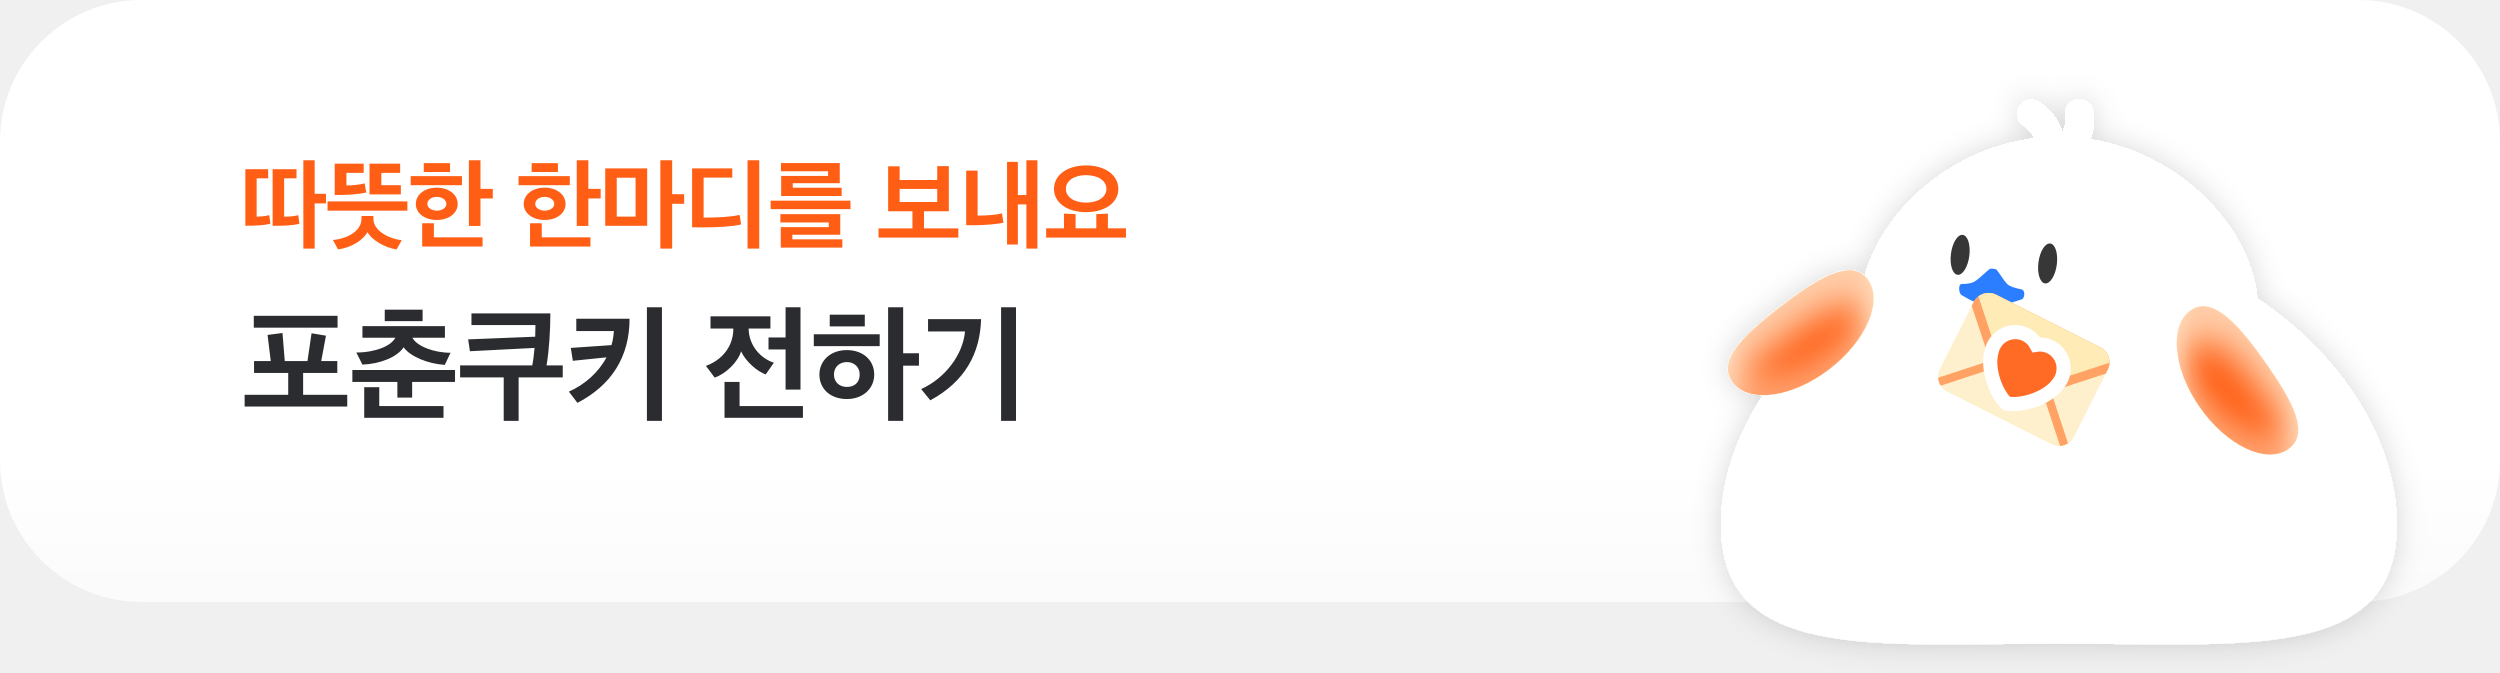
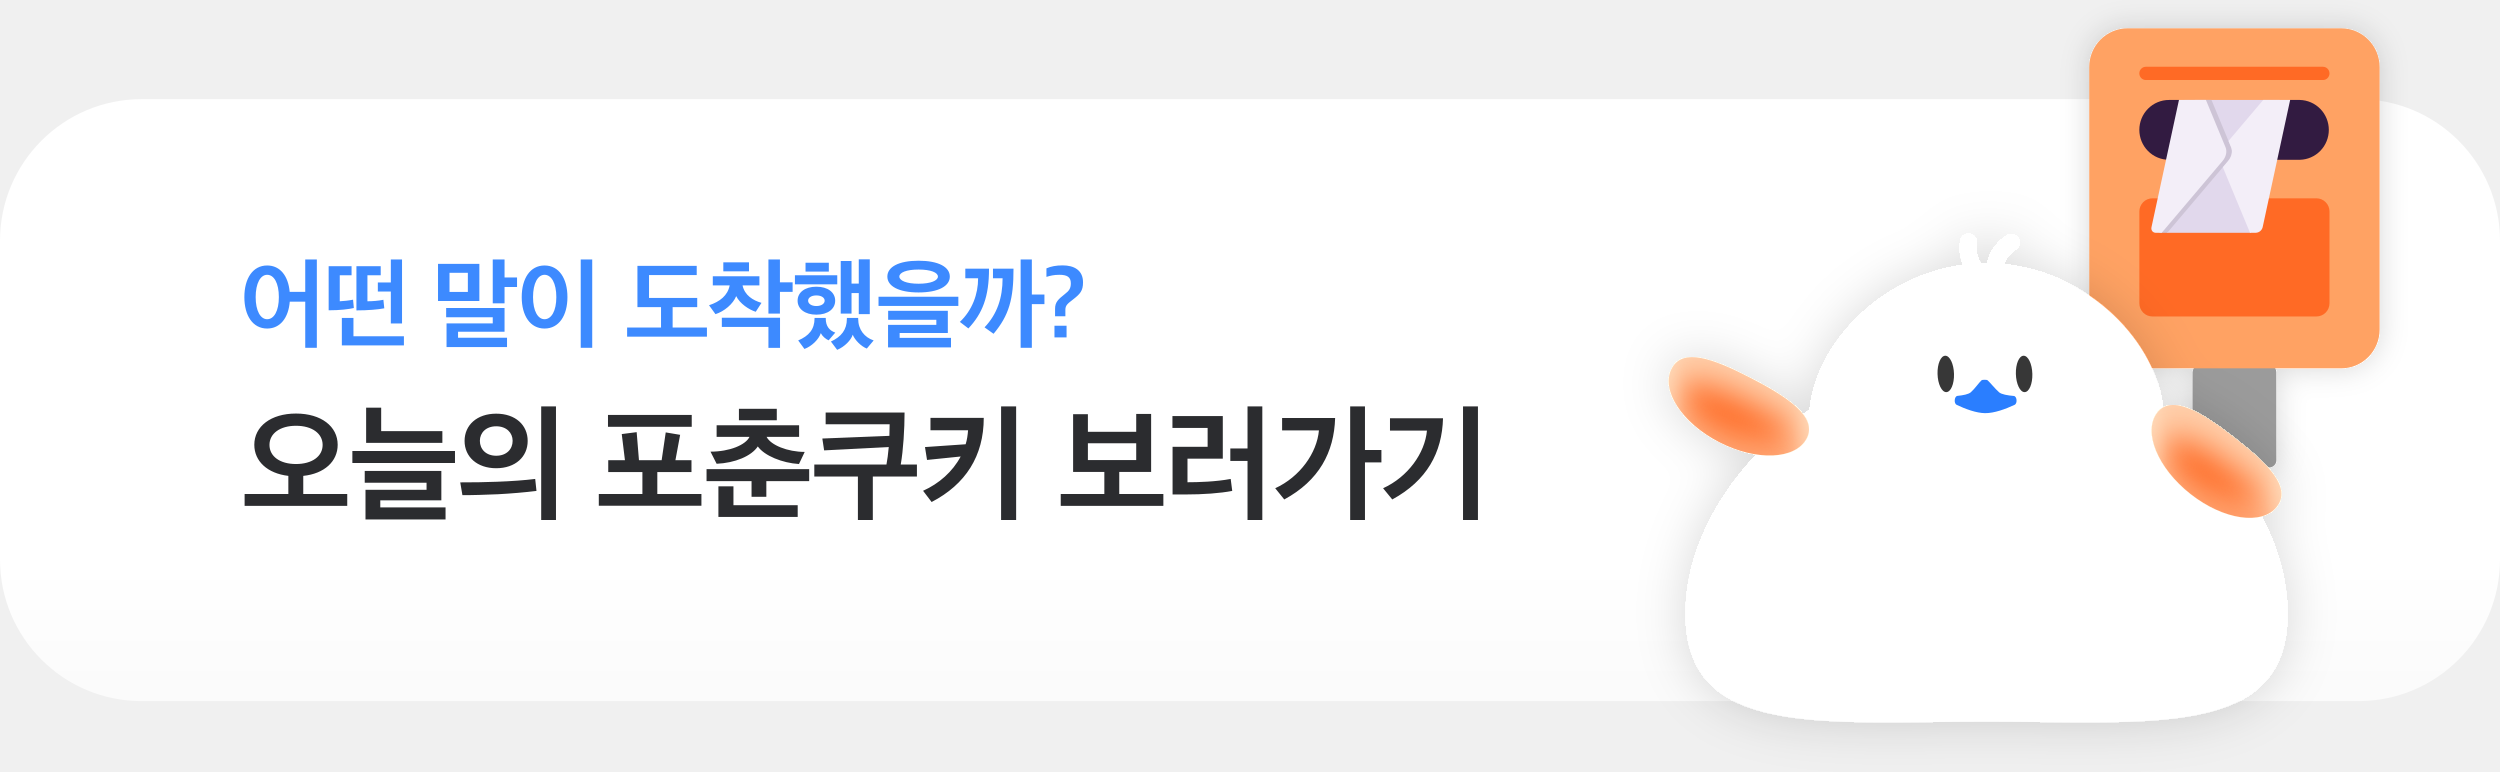
- <svg xmlns="http://www.w3.org/2000/svg" width="353" height="95" viewBox="0 0 353 95" fill="none">
-   <rect width="353" height="85" rx="20" fill="url(#paint0_linear_631_3401)" />
-   <path d="M44.43 22.632V27.364H46.026V28.722H44.43V35.106H42.834V22.632H44.43ZM36.24 30.584C36.744 30.584 37.43 30.542 38.018 30.374L38.186 31.592C37.234 31.816 36.296 31.872 34.644 31.872V23.892H37.864V25.18H36.24V30.584ZM40.118 30.584C40.818 30.598 41.294 30.57 42.12 30.388L42.274 31.606C41.21 31.844 40.23 31.886 38.494 31.886V23.892H41.868V25.18H40.118V30.584ZM57.523 29.744H46.253V28.442H57.523V29.744ZM56.599 27.448H52.175V23.108H56.501V24.41H53.841V26.146H56.599V27.448ZM48.913 26.188C49.529 26.188 50.705 26.104 51.489 25.894L51.713 27.182C50.579 27.448 48.997 27.546 47.261 27.532V23.108H51.349V24.41H48.913V26.188ZM56.725 33.93L55.997 35.218C54.289 34.966 52.497 33.874 51.881 32.768C51.335 33.874 49.585 34.98 47.737 35.218L47.009 33.888C49.221 33.678 51.041 32.544 51.041 30.878V30.5H52.721V30.878C52.721 32.502 54.695 33.65 56.725 33.93ZM65.227 26.146H57.989V24.872H65.227V26.146ZM64.625 28.792C64.625 30.122 63.365 31.06 61.685 31.06C59.977 31.06 58.717 30.122 58.717 28.792C58.717 27.476 59.963 26.496 61.685 26.496C63.365 26.496 64.625 27.476 64.625 28.792ZM59.837 24.284V23.038H63.547V24.284H59.837ZM67.845 22.632V26.664H69.581V28.022H67.845V31.9H66.207V22.632H67.845ZM68.139 34.812H59.613V31.522H61.265V33.51H68.139V34.812ZM60.341 28.792C60.341 29.352 60.957 29.744 61.685 29.744C62.399 29.744 63.029 29.352 63.029 28.792C63.029 28.204 62.399 27.798 61.685 27.798C60.957 27.798 60.341 28.204 60.341 28.792ZM80.458 26.146H73.22V24.872H80.458V26.146ZM79.856 28.792C79.856 30.122 78.596 31.06 76.916 31.06C75.208 31.06 73.948 30.122 73.948 28.792C73.948 27.476 75.194 26.496 76.916 26.496C78.596 26.496 79.856 27.476 79.856 28.792ZM75.068 24.284V23.038H78.778V24.284H75.068ZM83.076 22.632V26.664H84.812V28.022H83.076V31.9H81.438V22.632H83.076ZM83.37 34.812H74.844V31.522H76.496V33.51H83.37V34.812ZM75.572 28.792C75.572 29.352 76.188 29.744 76.916 29.744C77.63 29.744 78.26 29.352 78.26 28.792C78.26 28.204 77.63 27.798 76.916 27.798C76.188 27.798 75.572 28.204 75.572 28.792ZM94.909 22.632V27.42H96.603V28.778H94.909V35.106H93.243V22.632H94.909ZM89.743 30.584V25.096H87.083V30.584H89.743ZM91.381 23.78V31.886H85.459V23.78H91.381ZM107.204 35.106H105.552V22.632H107.204V35.106ZM99.35 30.724C101.198 30.724 103.046 30.654 104.432 30.346C104.516 30.794 104.572 31.228 104.642 31.69C103.438 31.984 101.38 32.11 98.972 32.11C98.552 32.11 98.146 32.096 97.726 32.096V23.78H103.396V25.082H99.35V30.724ZM120.087 29.534H108.817V28.33H120.087V29.534ZM118.939 34.966H110.245V32.068H117.021V31.41H110.189V30.234H118.645V33.146H111.883V33.79H118.939V34.966ZM118.841 27.672H110.301V24.844H116.923V24.186H110.273V23.024H118.575V25.866H111.939V26.51H118.841V27.672ZM135.318 33.552H124.048V32.25H128.836V29.828H125.406V23.486H127.03V25.418H132.336V23.458H133.974V29.828H130.474V32.25H135.318V33.552ZM132.336 28.526V26.678H127.03V28.526H132.336ZM146.48 35.106H144.926V28.862H143.722V34.532H142.196V22.856H143.722V27.546H144.926V22.632H146.48V35.106ZM141.692 31.438C141.034 31.634 139.032 31.802 137.548 31.802H136.428V24.088H138.038V30.444C139.256 30.444 140.712 30.346 141.482 30.122C141.538 30.57 141.622 30.99 141.692 31.438ZM157.907 26.678C157.907 28.582 156.101 29.954 153.357 29.954C150.627 29.954 148.821 28.582 148.821 26.678C148.821 24.76 150.627 23.36 153.357 23.36C156.101 23.36 157.907 24.76 157.907 26.678ZM158.985 33.552H147.715V32.236H150.235V30.164L151.873 30.234V32.236H154.799V30.234L156.437 30.164V32.236H158.985V33.552ZM156.227 26.678C156.227 25.544 155.093 24.732 153.357 24.732C151.621 24.732 150.501 25.544 150.501 26.678C150.501 27.798 151.621 28.61 153.357 28.61C155.079 28.61 156.227 27.798 156.227 26.678Z" fill="#FF5E14" />
-   <path d="M49.03 57.406H34.54V55.75H40.696V52.654H35.872V50.98H38.23L37.78 47.29L39.886 47.02L40.21 50.98H43.414L43.99 47.056L46.024 47.398L45.358 50.98H47.626V52.654H42.802V55.75H49.03V57.406ZM47.662 46.264H35.836V44.59H47.662V46.264ZM63.614 49.81L62.804 51.52C60.446 51.376 57.926 50.35 56.99 49.036C56.09 50.404 53.75 51.376 51.176 51.484L50.312 49.774C53.012 49.774 55.28 48.82 55.82 47.686H51.176V46.048H62.822V47.686H58.232C58.808 48.838 61.184 49.81 63.614 49.81ZM58.196 56.146H56.108V53.932H49.754V52.24H64.244V53.932H58.196V56.146ZM62.624 58.99H51.428V54.67H53.552V57.334H62.624V58.99ZM54.326 45.346V43.726H59.672V45.346H54.326ZM77.712 44.248C77.712 46.552 77.532 49.558 77.172 51.592H79.458V53.284H73.23V59.422H71.124V53.284H64.968V51.592H75.156C75.282 50.98 75.39 50.08 75.48 49.126L66.354 49.594L66.102 47.92L75.57 47.542C75.588 46.93 75.606 46.372 75.606 45.904H66.57V44.248H77.712ZM88.895 45.004C88.895 50.404 86.321 54.4 81.533 56.884L80.327 55.3C82.577 54.292 84.503 52.6 85.637 50.458L80.885 50.944C80.777 50.332 80.687 49.72 80.597 49.126L86.339 48.73C86.537 48.1 86.627 47.434 86.681 46.75H81.371V45.004H88.895ZM93.467 59.422H91.343V43.384H93.467V59.422ZM100.323 46.39V44.662H108.783V46.39H105.705C105.741 48.838 107.433 50.62 109.269 51.214L108.117 52.87C106.893 52.42 105.327 51.088 104.643 49.612C104.157 51.178 102.465 52.78 100.917 53.32L99.675 51.664C101.997 50.818 103.545 48.874 103.545 46.444V46.39H100.323ZM113.031 55.012H110.925V49.342H108.513V47.65H110.925V43.384H113.031V55.012ZM113.373 58.99H102.303V53.932H104.427V57.334H113.373V58.99ZM124.214 48.874H114.908V47.2H124.214V48.874ZM117.158 46.084V44.428H122.108V46.084H117.158ZM127.526 43.384V49.882H129.758V51.628H127.526V59.422H125.402V43.384H127.526ZM115.7 52.888C115.7 50.926 117.266 49.432 119.57 49.432C121.874 49.432 123.44 50.872 123.44 52.888C123.44 54.85 121.874 56.344 119.57 56.344C117.266 56.344 115.7 54.922 115.7 52.888ZM117.752 52.888C117.752 53.932 118.508 54.634 119.57 54.634C120.74 54.634 121.388 53.932 121.388 52.888C121.388 51.826 120.614 51.124 119.57 51.124C118.526 51.124 117.752 51.826 117.752 52.888ZM143.46 59.422H141.354V43.384H143.46V59.422ZM138.528 45.058C138.402 49.9 136.26 53.86 131.364 56.524L130.068 54.94C133.578 53.338 135.972 49.99 136.26 46.804H131.04V45.058H138.528Z" fill="#2B2C2F" />
-   <g filter="url(#filter0_d_631_3401)">
-     <path d="M290.72 19.323C275.894 19.324 263.75 30.949 262.693 42.184C250.766 50.082 243.011 62.343 243.011 74.053C243.011 93.488 264.371 90.883 290.72 90.883C317.069 90.883 338.429 93.488 338.43 74.053C338.43 62.343 330.675 50.082 318.748 42.184C317.691 30.948 305.546 19.323 290.72 19.323Z" fill="white" />
-     <ellipse cx="1.306" cy="2.842" rx="1.306" ry="2.842" transform="matrix(-0.995256 -0.0972941 0.123646 -0.992326 277.719 38.9302)" fill="#373737" />
-     <ellipse cx="1.306" cy="2.842" rx="1.306" ry="2.842" transform="matrix(-0.995256 -0.0972941 0.123646 -0.992326 290.074 40.147)" fill="#373737" />
-     <g filter="url(#filter1_ii_631_3401)">
-       <path d="M309.351 43.81C306.257 45.963 306.824 52.1 310.616 57.517C314.409 62.934 319.991 65.58 323.085 63.427C326.179 61.274 323.807 56.798 320.015 51.381C316.222 45.964 312.445 41.657 309.351 43.81Z" fill="#FF5E14" />
+ <svg xmlns="http://www.w3.org/2000/svg" width="353" height="109" viewBox="0 0 353 109" fill="none">
+   <rect y="14" width="353" height="85" rx="20" fill="url(#paint0_linear_631_3400)" />
+   <path d="M34.504 41.952C34.504 39.32 35.694 37.486 37.724 37.486C39.572 37.486 40.706 38.984 40.902 41.21H43.1V36.632H44.738V49.106H43.1V42.596H40.916C40.734 44.85 39.586 46.39 37.724 46.39C35.694 46.39 34.504 44.57 34.504 41.952ZM39.376 41.952C39.376 39.978 38.69 38.802 37.724 38.802C36.786 38.802 36.1 39.978 36.1 41.952C36.1 43.912 36.786 45.074 37.724 45.074C38.69 45.074 39.376 43.912 39.376 41.952ZM56.767 45.676H55.185V41.168H53.351V39.88H55.185V36.632H56.767V45.676ZM57.033 48.77H48.269V44.892H49.907V47.482H57.033V48.77ZM47.975 42.54C48.521 42.512 49.249 42.442 49.851 42.316L49.963 43.492C49.221 43.66 48.017 43.814 46.407 43.814V37.584H49.641V38.872H47.975V42.54ZM51.881 42.54C52.595 42.54 53.477 42.47 54.135 42.33L54.261 43.534C53.407 43.702 51.965 43.828 50.327 43.828V37.584H53.757V38.872H51.881V42.54ZM73.006 40.524H71.242V42.834H69.576V36.632H71.242V39.18H73.006V40.524ZM71.592 49.008H63.052V45.662H69.576V44.794H62.996V43.492H71.242V46.838H64.676V47.692H71.592V49.008ZM67.686 42.498H61.848V37.262H67.686V42.498ZM66.062 41.224V38.522H63.472V41.224H66.062ZM83.622 49.106H81.998V36.632H83.622V49.106ZM73.668 41.952C73.668 39.32 74.858 37.486 76.888 37.486C78.932 37.486 80.122 39.32 80.122 41.952C80.122 44.556 78.932 46.39 76.888 46.39C74.858 46.39 73.668 44.57 73.668 41.952ZM78.554 41.952C78.554 39.978 77.854 38.802 76.888 38.802C75.95 38.802 75.264 39.978 75.264 41.952C75.264 43.912 75.95 45.074 76.888 45.074C77.854 45.074 78.554 43.912 78.554 41.952ZM98.447 43.366H94.975V46.25H99.819V47.538H88.549V46.25H93.337V43.366H90.005V37.542H98.377V38.844H91.643V42.064H98.447V43.366ZM107.522 42.764C107.256 43.184 106.99 43.604 106.71 44.024C105.758 43.73 104.456 42.862 103.952 41.812C103.504 42.932 102.258 43.968 101.026 44.36C100.732 43.94 100.424 43.52 100.116 43.1C101.656 42.596 102.762 41.714 103.028 40.3H100.648V39.012H107.228V40.3H104.848C105.142 41.686 106.304 42.414 107.522 42.764ZM101.922 44.864H110.14V49.12H108.502V46.166H101.922V44.864ZM111.918 41.21H110.126V44.276H108.502V36.632H110.126V39.866H111.918V41.21ZM102.132 38.312V37.038H105.758V38.312H102.132ZM122.813 44.36H121.259V41.378H120.237V44.276H118.711V36.856H120.237V40.048H121.259V36.618H122.813V44.36ZM117.927 42.456C117.927 43.618 116.905 44.43 115.267 44.43C113.657 44.43 112.621 43.618 112.621 42.456C112.621 41.294 113.657 40.482 115.267 40.482C116.905 40.482 117.927 41.294 117.927 42.456ZM123.359 48.07L122.393 49.218C121.595 48.91 120.699 48.014 120.405 47.258C120.181 48.014 119.257 48.966 118.207 49.4L117.325 48.224C118.795 47.552 119.579 46.558 119.579 45.018V44.892H121.175V45.018C121.175 46.544 122.071 47.636 123.359 48.07ZM117.003 48.056C116.583 47.874 116.107 47.468 115.897 47.034C115.631 47.902 114.623 48.896 113.587 49.274L112.705 48.07C114.217 47.426 115.015 46.502 115.015 44.948V44.892H116.597V44.976C116.597 46.068 117.115 46.67 117.941 46.964C117.619 47.328 117.311 47.678 117.003 48.056ZM112.243 40.146V38.872H118.221V40.146H112.243ZM113.741 38.354V37.094H117.031V38.354H113.741ZM116.443 42.456C116.443 42.05 116.009 41.714 115.267 41.714C114.539 41.714 114.105 42.05 114.105 42.456C114.105 42.862 114.539 43.212 115.267 43.212C116.009 43.212 116.443 42.862 116.443 42.456ZM135.318 43.198H124.048V41.896H135.318V43.198ZM134.282 49.05H125.392V45.872H132.21V45.158H125.406V43.884H133.834V47.02H127.03V47.706H134.282V49.05ZM126.988 39.054C126.988 39.614 127.968 40.062 129.704 40.062C131.44 40.062 132.434 39.614 132.434 39.054C132.434 38.48 131.44 38.06 129.704 38.06C127.968 38.06 126.988 38.48 126.988 39.054ZM125.294 39.054C125.294 37.696 126.876 36.814 129.704 36.814C132.518 36.814 134.114 37.696 134.114 39.054C134.114 40.398 132.518 41.294 129.704 41.294C126.876 41.294 125.294 40.398 125.294 39.054ZM145.696 36.632V41.588H147.474V42.946H145.696V49.106H144.114V36.632H145.696ZM139.648 37.934C139.662 41.91 138.71 44.276 136.736 46.376L135.532 45.452C137.268 43.828 138.122 41.518 138.108 39.292H136.302V37.934H139.648ZM143.106 37.934C143.12 42.232 142.476 44.528 140.292 47.132L139.018 46.222C140.796 44.36 141.566 42.064 141.566 39.292H140.208V37.934H143.106ZM148.975 44.654V43.604C148.975 42.638 149.451 42.246 150.361 41.518C150.963 41.056 151.201 40.72 151.201 39.992C151.201 39.096 150.641 38.802 149.591 38.802C148.779 38.802 148.331 38.928 147.757 39.096V37.892C148.401 37.612 149.115 37.472 150.053 37.472C151.649 37.472 152.923 38.144 152.923 39.866C152.923 41.07 152.517 41.504 151.509 42.288C150.795 42.848 150.431 43.086 150.431 43.73V44.654H148.975ZM148.891 47.636V45.998H150.599V47.636H148.891Z" fill="#3D8AFF" />
+   <path d="M49.03 71.424H34.54V69.75H40.714V67.194C37.78 66.852 35.908 65.142 35.908 62.802C35.908 60.21 38.248 58.392 41.794 58.392C45.358 58.392 47.68 60.21 47.68 62.802C47.68 65.16 45.79 66.888 42.82 67.194V69.75H49.03V71.424ZM45.556 62.82C45.556 61.218 44.08 60.12 41.794 60.12C39.526 60.12 38.05 61.218 38.05 62.82C38.05 64.44 39.526 65.52 41.794 65.52C44.062 65.52 45.556 64.44 45.556 62.82ZM62.462 62.532H51.698V57.564H53.822V60.876H62.462V62.532ZM64.244 65.376H49.754V63.684H64.244V65.376ZM62.912 73.35H51.608V69.156H60.23V68.166H51.5V66.492H62.318V70.65H53.696V71.64H62.912V73.35ZM67.758 62.244C67.758 63.432 68.622 64.35 70.062 64.35C71.52 64.35 72.384 63.432 72.384 62.244C72.384 61.11 71.52 60.192 70.062 60.192C68.622 60.192 67.758 61.11 67.758 62.244ZM78.504 57.384V73.422H76.416V57.384H78.504ZM65.598 62.262C65.598 60.012 67.362 58.41 70.062 58.41C72.78 58.41 74.508 60.012 74.508 62.262C74.508 64.494 72.78 66.114 70.062 66.114C67.362 66.114 65.598 64.494 65.598 62.262ZM75.75 69.318C74.22 69.516 72.042 69.696 70.332 69.786C68.55 69.858 66.642 69.93 65.292 69.912L64.986 68.112C66.84 68.112 68.388 68.094 70.206 68.022C72.204 67.95 74.148 67.806 75.57 67.626L75.75 69.318ZM99.041 71.406H84.551V69.75H90.707V66.654H85.883V64.98H88.241L87.791 61.29L89.897 61.02L90.221 64.98H93.425L94.001 61.056L96.035 61.398L95.369 64.98H97.637V66.654H92.813V69.75H99.041V71.406ZM97.673 60.264H85.847V58.59H97.673V60.264ZM113.625 63.81L112.815 65.52C110.457 65.376 107.937 64.35 107.001 63.036C106.101 64.404 103.761 65.376 101.187 65.484L100.323 63.774C103.023 63.774 105.291 62.82 105.831 61.686H101.187V60.048H112.833V61.686H108.243C108.819 62.838 111.195 63.81 113.625 63.81ZM108.207 70.146H106.119V67.932H99.765V66.24H114.255V67.932H108.207V70.146ZM112.635 72.99H101.439V68.67H103.563V71.334H112.635V72.99ZM104.337 59.346V57.726H109.683V59.346H104.337ZM127.724 58.248C127.724 60.552 127.544 63.558 127.184 65.592H129.47V67.284H123.242V73.422H121.136V67.284H114.98V65.592H125.168C125.294 64.98 125.402 64.08 125.492 63.126L116.366 63.594L116.114 61.92L125.582 61.542C125.6 60.93 125.618 60.372 125.618 59.904H116.582V58.248H127.724ZM138.906 59.004C138.906 64.404 136.332 68.4 131.544 70.884L130.338 69.3C132.588 68.292 134.514 66.6 135.648 64.458L130.896 64.944C130.788 64.332 130.698 63.72 130.608 63.126L136.35 62.73C136.548 62.1 136.638 61.434 136.692 60.75H131.382V59.004H138.906ZM143.478 73.422H141.354V57.384H143.478V73.422ZM164.267 71.424H149.777V69.75H155.933V66.636H151.523V58.482H153.611V60.966H160.433V58.446H162.539V66.636H158.039V69.75H164.267V71.424ZM160.433 64.962V62.586H153.611V64.962H160.433ZM173.991 69.318C172.299 69.642 169.977 69.822 167.259 69.822H165.567V63.09H170.517V60.426H165.549V58.752H172.659V64.764H167.673V68.094C169.167 68.094 171.687 68.022 173.775 67.626L173.991 69.318ZM178.239 73.422H176.151V65.088H173.721V63.324H176.151V57.384H178.239V73.422ZM195.055 65.286H192.733V73.422H190.645V57.384H192.733V63.54H195.055V65.286ZM188.521 59.022C188.377 63.864 186.253 67.86 181.339 70.524L180.061 68.94C183.553 67.338 185.947 63.972 186.235 60.768H181.033V59.022H188.521ZM208.685 73.422H206.579V57.384H208.685V73.422ZM203.753 59.058C203.627 63.9 201.485 67.86 196.589 70.524L195.293 68.94C198.803 67.338 201.197 63.99 201.485 60.804H196.265V59.058H203.753Z" fill="#2B2C2F" />
+   <g filter="url(#filter0_d_631_3400)">
+     <path d="M320.418 66C320.971 66 321.418 65.552 321.418 65V52.545C321.418 52.211 321.251 51.899 320.973 51.713L316.356 48.636C316.036 48.422 315.621 48.411 315.29 48.608L310.07 51.719C309.767 51.9 309.582 52.226 309.582 52.578V65C309.582 65.552 310.03 66 310.582 66H320.418Z" fill="#9B9B9B" />
+     <path d="M330.575 4H300.423C299.71 3.999 299.005 4.14 298.346 4.415C297.688 4.69 297.09 5.093 296.586 5.602C296.083 6.111 295.683 6.715 295.411 7.379C295.139 8.044 294.999 8.757 295 9.476V46.536C295 47.989 295.571 49.382 296.588 50.408C297.605 51.435 298.984 52.012 300.423 52.012H330.577C332.016 52.012 333.395 51.435 334.412 50.408C335.429 49.382 336 47.989 336 46.536V9.476C335.999 8.023 335.428 6.631 334.41 5.604C333.393 4.577 332.014 4 330.575 4Z" fill="#FFA263" />
+     <path d="M303.004 9.427H327.997C328.243 9.427 328.479 9.526 328.653 9.702C328.827 9.877 328.925 10.116 328.925 10.364C328.925 10.612 328.827 10.851 328.653 11.026C328.479 11.202 328.243 11.3 327.997 11.3H303C302.754 11.3 302.518 11.202 302.344 11.026C302.17 10.851 302.072 10.612 302.072 10.364C302.072 10.116 302.17 9.877 302.344 9.702C302.518 9.526 302.754 9.427 303 9.427M303.916 28.003H327.085C327.573 28.003 328.041 28.2 328.386 28.549C328.731 28.897 328.925 29.37 328.925 29.863V42.825C328.925 43.319 328.731 43.792 328.385 44.141C328.04 44.489 327.571 44.685 327.083 44.685H303.919C303.43 44.685 302.962 44.489 302.616 44.141C302.271 43.792 302.077 43.319 302.077 42.825V29.863C302.077 29.37 302.271 28.896 302.616 28.548C302.962 28.199 303.43 28.003 303.919 28.003" fill="#FF6A25" />
+     <path d="M324.742 14.115H323.345L314.754 19.894L307.719 14.115H306.257C305.148 14.115 304.084 14.56 303.299 15.352C302.515 16.144 302.074 17.218 302.074 18.338C302.074 19.459 302.515 20.533 303.299 21.325C304.084 22.117 305.148 22.562 306.257 22.562H324.742C325.834 22.537 326.874 22.081 327.638 21.291C328.402 20.502 328.83 19.442 328.83 18.338C328.83 17.235 328.402 16.175 327.638 15.386C326.874 14.596 325.834 14.14 324.742 14.115Z" fill="#321B41" />
+     <path d="M309.927 14.115H321.884L317.804 32.87H305.963L309.927 14.115Z" fill="#E1D8EC" />
+     <path d="M308.457 14.115H312.262L315.036 20.8C315.277 21.384 315.117 22.133 314.621 22.717L306.019 32.87H305.197C304.758 32.87 304.48 32.513 304.578 32.073L308.457 14.115Z" fill="#CDC4D6" />
+     <path d="M319.564 14.115H323.369L319.49 32.07C319.437 32.291 319.315 32.489 319.14 32.633C318.966 32.777 318.75 32.859 318.525 32.867H317.703L313.863 23.612L314.62 22.717C315.115 22.133 315.278 21.384 315.034 20.8L314.661 19.903L319.564 14.115Z" fill="#F3EEF8" />
+     <path d="M307.67 14.115H311.474L314.248 20.802C314.489 21.384 314.329 22.135 313.833 22.72L305.231 32.872H304.409C303.971 32.872 303.694 32.513 303.791 32.073L307.67 14.115Z" fill="#F3EEF8" />
+   </g>
+   <g filter="url(#filter1_d_631_3400)">
+     <path d="M276.808 33.929C276.945 33.293 277.564 32.889 278.193 33.027C278.821 33.165 279.219 33.792 279.083 34.428L279.085 34.423L279.083 34.436C279.08 34.458 279.073 34.497 279.067 34.552C279.055 34.662 279.043 34.831 279.047 35.043C279.055 35.469 279.13 36.047 279.394 36.656C279.469 36.83 279.586 37.011 279.734 37.197C279.989 37.189 280.244 37.184 280.5 37.184C280.536 37.184 280.572 37.185 280.608 37.185C280.683 36.756 280.802 36.334 280.984 35.949C281.43 35.005 282.027 34.331 282.51 33.892C282.752 33.672 282.97 33.507 283.133 33.394C283.214 33.338 283.283 33.294 283.335 33.262C283.361 33.247 283.382 33.233 283.4 33.223C283.408 33.218 283.416 33.214 283.422 33.211C283.425 33.209 283.428 33.207 283.43 33.206C283.431 33.205 283.434 33.204 283.434 33.204L283.435 33.203L283.436 33.203C283.436 33.203 283.437 33.203 283.87 34.008L283.437 33.203C284.002 32.892 284.709 33.103 285.016 33.675C285.323 34.247 285.114 34.961 284.549 35.272L284.55 35.273L284.554 35.271L284.543 35.278C284.525 35.289 284.491 35.31 284.446 35.341C284.356 35.403 284.221 35.504 284.065 35.646C283.752 35.931 283.369 36.366 283.085 36.965C283.037 37.067 282.997 37.181 282.963 37.306C295.029 38.505 304.582 48.334 305.467 57.853C316.092 64.996 323 76.085 323 86.675C323 104.25 303.972 101.895 280.5 101.895C257.028 101.895 238 104.25 238 86.675C238 76.085 244.908 64.996 255.533 57.853C256.396 48.56 265.522 38.974 277.181 37.408C276.831 36.523 276.731 35.702 276.719 35.089C276.712 34.76 276.731 34.485 276.753 34.287C276.764 34.187 276.776 34.106 276.786 34.046C276.791 34.016 276.796 33.99 276.799 33.971C276.801 33.961 276.803 33.953 276.804 33.945C276.805 33.942 276.806 33.939 276.806 33.936C276.806 33.935 276.807 33.933 276.807 33.932V33.929C276.807 33.929 276.808 33.929 277.694 34.123L276.808 33.929Z" fill="white" />
+     <path d="M279.791 53.701C279.907 53.597 280.535 53.597 280.652 53.701C281.022 54.03 281.672 54.859 282.264 55.385C282.6 55.684 283.471 55.835 284.35 55.91C284.798 55.948 284.892 56.961 284.459 57.163C283.182 57.76 281.575 58.355 280.273 58.337C279.032 58.319 277.51 57.746 276.286 57.169C275.853 56.965 275.948 55.943 276.396 55.898C277.191 55.82 277.962 55.67 278.282 55.385C278.874 54.859 279.421 54.03 279.791 53.701Z" fill="#2A7EFF" />
+     <path d="M286.968 52.799C286.931 51.38 286.381 50.229 285.739 50.229C285.096 50.229 284.605 51.38 284.641 52.799C284.678 54.218 285.228 55.368 285.87 55.368C286.512 55.368 287.004 54.218 286.968 52.799Z" fill="#373737" />
+     <path d="M275.906 52.799C275.87 51.38 275.319 50.229 274.677 50.229C274.035 50.229 273.543 51.38 273.58 52.799C273.616 54.218 274.166 55.368 274.808 55.368C275.451 55.368 275.942 54.218 275.906 52.799Z" fill="#373737" />
+     <g filter="url(#filter2_ii_631_3400)">
+       <path d="M304.605 58.272C306.664 55.583 311.021 58.288 315.686 61.948C320.352 65.607 323.558 68.836 321.499 71.525C319.44 74.213 313.989 73.426 309.324 69.767C304.659 66.107 302.546 60.961 304.605 58.272Z" fill="#FF5E14" />
    </g>
-     <g filter="url(#filter2_ii_631_3401)">
-       <path d="M263.662 39.373C265.973 42.346 263.601 48.037 258.364 52.084C253.127 56.131 247.008 57.002 244.696 54.028C242.385 51.055 245.985 47.485 251.222 43.438C256.459 39.391 261.35 36.4 263.662 39.373Z" fill="#FF5E14" />
+     <g filter="url(#filter3_ii_631_3400)">
+       <path d="M247.117 53.331C252.384 56.041 256.66 58.874 255.106 61.886C253.551 64.898 248.021 65.142 242.754 62.432C237.487 59.722 234.477 55.083 236.032 52.071C237.586 49.059 241.85 50.621 247.117 53.331Z" fill="#FF5E14" />
    </g>
-     <path d="M288.996 18.52L287.193 19.385L288.996 18.52ZM285.845 17.824C284.874 17.297 284.513 16.083 285.04 15.112C285.566 14.141 286.78 13.781 287.751 14.307L286.798 16.065L285.845 17.824ZM288.996 24.058C287.061 23.553 287.061 23.554 287.061 23.554C287.061 23.554 287.061 23.554 287.061 23.555C287.06 23.555 287.06 23.555 287.06 23.555C287.06 23.556 287.06 23.556 287.06 23.556C287.06 23.557 287.06 23.556 287.061 23.555C287.061 23.552 287.063 23.546 287.065 23.537C287.07 23.518 287.077 23.488 287.087 23.446C287.106 23.363 287.134 23.236 287.166 23.076C287.231 22.754 287.307 22.309 287.358 21.817C287.47 20.716 287.402 19.822 287.193 19.385L288.996 18.52L290.799 17.655C291.526 19.169 291.458 21.044 291.337 22.225C291.27 22.873 291.171 23.447 291.089 23.858C291.048 24.065 291.01 24.234 290.982 24.355C290.968 24.415 290.956 24.463 290.948 24.498C290.943 24.516 290.94 24.53 290.937 24.541C290.936 24.547 290.934 24.551 290.933 24.555C290.933 24.557 290.933 24.558 290.932 24.56C290.932 24.56 290.932 24.561 290.932 24.562C290.932 24.562 290.932 24.562 290.932 24.562C290.931 24.563 290.931 24.563 288.996 24.058ZM288.996 18.52L287.193 19.385C286.924 18.823 286.558 18.413 286.256 18.143C286.107 18.009 285.98 17.916 285.901 17.862C285.861 17.835 285.834 17.819 285.824 17.812C285.818 17.809 285.817 17.808 285.821 17.81C285.822 17.811 285.825 17.813 285.829 17.815C285.831 17.816 285.833 17.817 285.836 17.819C285.837 17.82 285.839 17.82 285.84 17.821C285.841 17.822 285.842 17.822 285.842 17.822C285.843 17.823 285.843 17.823 285.844 17.823C285.844 17.823 285.845 17.824 286.798 16.065C287.751 14.307 287.752 14.307 287.752 14.308C287.752 14.308 287.753 14.308 287.753 14.309C287.754 14.309 287.755 14.309 287.756 14.31C287.758 14.311 287.76 14.312 287.762 14.313C287.766 14.315 287.77 14.318 287.775 14.32C287.784 14.325 287.795 14.331 287.807 14.338C287.831 14.352 287.86 14.369 287.894 14.389C287.962 14.431 288.049 14.486 288.152 14.556C288.357 14.695 288.626 14.896 288.924 15.162C289.517 15.693 290.25 16.51 290.799 17.655L288.996 18.52Z" fill="white" />
-     <path d="M293.159 19.263L291.325 18.46L293.159 19.263ZM291.63 16.423C291.395 15.345 292.081 14.282 293.162 14.048C294.243 13.815 295.31 14.499 295.545 15.577L293.587 16L291.63 16.423ZM288.953 22.88C288.068 21.088 288.068 21.088 288.067 21.088C288.067 21.088 288.067 21.089 288.067 21.089C288.066 21.089 288.066 21.089 288.066 21.089C288.065 21.089 288.065 21.09 288.065 21.09C288.065 21.09 288.065 21.089 288.067 21.089C288.069 21.087 288.075 21.085 288.083 21.08C288.1 21.072 288.129 21.057 288.166 21.038C288.243 20.998 288.357 20.936 288.5 20.856C288.787 20.694 289.175 20.461 289.582 20.177C290.492 19.543 291.129 18.906 291.325 18.46L293.159 19.263L294.994 20.065C294.319 21.6 292.852 22.772 291.877 23.452C291.341 23.825 290.841 24.125 290.476 24.331C290.292 24.435 290.139 24.517 290.029 24.575C289.974 24.603 289.93 24.626 289.897 24.642C289.881 24.651 289.868 24.657 289.858 24.662C289.853 24.665 289.849 24.667 289.845 24.668C289.844 24.669 289.842 24.67 289.841 24.671C289.84 24.671 289.84 24.671 289.839 24.672C289.839 24.672 289.838 24.672 289.838 24.672C289.838 24.672 289.838 24.672 288.953 22.88ZM293.159 19.263L291.325 18.46C291.576 17.89 291.648 17.345 291.656 16.941C291.66 16.741 291.648 16.585 291.637 16.49C291.632 16.442 291.627 16.412 291.625 16.399C291.624 16.393 291.624 16.392 291.624 16.396C291.625 16.398 291.625 16.401 291.626 16.405C291.627 16.408 291.627 16.41 291.628 16.413C291.628 16.415 291.629 16.416 291.629 16.418C291.629 16.419 291.629 16.419 291.63 16.42C291.63 16.421 291.63 16.421 291.63 16.422C291.63 16.422 291.63 16.423 293.587 16C295.545 15.577 295.545 15.578 295.545 15.579C295.545 15.579 295.545 15.579 295.545 15.58C295.546 15.581 295.546 15.582 295.546 15.583C295.546 15.585 295.547 15.587 295.547 15.589C295.548 15.594 295.549 15.598 295.55 15.604C295.552 15.614 295.555 15.626 295.557 15.639C295.563 15.666 295.569 15.7 295.575 15.739C295.589 15.817 295.604 15.919 295.618 16.043C295.646 16.288 295.669 16.623 295.661 17.022C295.646 17.816 295.504 18.903 294.994 20.065L293.159 19.263Z" fill="white" />
-     <path d="M281.908 38.077C281.789 37.95 281.088 37.881 280.946 37.982C280.497 38.304 279.68 39.144 278.962 39.658C278.554 39.951 277.985 40.109 276.995 40.095C276.49 40.088 276.533 41.413 276.995 41.684C278.357 42.481 279.408 43.003 280.865 43.125C282.254 43.242 284.016 42.779 285.447 42.278C285.952 42.101 285.957 40.965 285.461 40.867C284.582 40.694 283.737 40.444 283.411 40.095C282.807 39.451 282.286 38.48 281.908 38.077Z" fill="#2A7EFF" />
-   </g>
-   <g clip-path="url(#clip0_631_3401)">
-     <path d="M292.837 61.687C292.555 62.244 292.063 62.667 291.469 62.863C290.875 63.058 290.229 63.009 289.671 62.728L274.946 55.291C274.388 55.009 273.965 54.518 273.77 53.924C273.575 53.33 273.623 52.683 273.905 52.125L278.686 42.66C278.967 42.102 279.459 41.679 280.053 41.483C280.647 41.288 281.294 41.337 281.852 41.618L296.576 49.055C297.134 49.337 297.557 49.829 297.752 50.422C297.947 51.016 297.899 51.663 297.617 52.221L292.837 61.687Z" fill="#FFF0CD" />
-     <path d="M282.676 50.374L273.723 53.319C273.701 53.327 273.686 53.343 273.667 53.351C273.694 53.741 273.818 54.116 274.027 54.447C274.048 54.442 274.069 54.446 274.09 54.439L283.045 51.494C283.118 51.47 283.186 51.431 283.245 51.381C283.304 51.33 283.352 51.269 283.387 51.2C283.421 51.13 283.442 51.055 283.448 50.978C283.454 50.901 283.444 50.823 283.42 50.75C283.396 50.676 283.357 50.608 283.307 50.55C283.256 50.491 283.195 50.443 283.126 50.408C283.056 50.373 282.981 50.352 282.904 50.346C282.827 50.341 282.749 50.35 282.676 50.374ZM291.991 62.606C291.988 62.586 291.991 62.564 291.984 62.543L289.04 53.589C289.016 53.515 288.977 53.447 288.927 53.388C288.876 53.33 288.815 53.281 288.746 53.246C288.677 53.212 288.601 53.191 288.524 53.185C288.447 53.179 288.37 53.188 288.296 53.213C288.223 53.237 288.155 53.275 288.096 53.326C288.037 53.376 287.989 53.438 287.954 53.507C287.919 53.576 287.898 53.651 287.892 53.728C287.887 53.805 287.896 53.883 287.92 53.956L290.864 62.911C290.871 62.931 290.887 62.947 290.896 62.966C291.285 62.939 291.662 62.815 291.991 62.606Z" fill="#FFA263" />
-     <path d="M296.576 49.055L281.852 41.618C281.294 41.337 280.647 41.288 280.053 41.483C279.459 41.679 278.967 42.102 278.686 42.66L278.412 43.201L282.202 54.683C282.441 55.404 282.956 56.001 283.635 56.343C284.313 56.686 285.099 56.746 285.822 56.511L297.349 52.752L297.617 52.221C297.899 51.663 297.947 51.016 297.752 50.422C297.557 49.829 297.134 49.337 296.576 49.055Z" fill="#FFA263" />
-     <path d="M296.576 49.055L281.851 41.618C281.455 41.419 281.011 41.336 280.569 41.379C280.128 41.422 279.707 41.588 279.357 41.86L283.2 53.547C283.296 53.841 283.45 54.113 283.652 54.348C283.854 54.583 284.1 54.775 284.376 54.914C284.652 55.054 284.953 55.138 285.262 55.161C285.571 55.184 285.881 55.146 286.175 55.05L297.862 51.206C297.873 50.763 297.757 50.325 297.53 49.945C297.302 49.564 296.971 49.256 296.576 49.055Z" fill="#FFEBB5" />
-     <path d="M289.535 48.999L289.682 49.078C290.02 49.27 290.323 49.521 290.576 49.818C290.865 50.158 291.085 50.552 291.221 50.977C291.358 51.403 291.408 51.85 291.373 52.296C291.337 52.741 291.215 53.175 291.014 53.574C290.895 53.809 290.754 54.017 290.603 54.201C290.598 54.208 290.592 54.215 290.587 54.222L290.585 54.224C289.804 55.273 288.557 56.01 287.352 56.46C286.121 56.92 284.767 57.145 283.699 57.023L283.333 56.981L283.082 56.711C282.349 55.924 281.726 54.7 281.366 53.437C281.01 52.19 280.864 50.736 281.256 49.478C281.315 49.249 281.397 49.012 281.516 48.777C281.922 47.972 282.629 47.357 283.483 47.069C284.338 46.782 285.272 46.846 286.077 47.252L286.254 47.349C286.662 47.586 287.014 47.908 287.29 48.293C287.378 48.415 287.455 48.544 287.526 48.677C287.675 48.654 287.826 48.641 287.977 48.639C288.517 48.632 289.051 48.755 289.534 48.998L289.535 48.999Z" fill="#FF6A25" stroke="white" stroke-width="2" />
  </g>
  <defs>
-     <filter id="filter0_d_631_3401" x="238.002" y="10.002" width="104.428" height="84.998" filterUnits="userSpaceOnUse" color-interpolation-filters="sRGB">
+     <filter id="filter0_d_631_3400" x="291" y="0" width="49" height="70" filterUnits="userSpaceOnUse" color-interpolation-filters="sRGB">
      <feFlood flood-opacity="0" result="BackgroundImageFix" />
      <feColorMatrix in="SourceAlpha" type="matrix" values="0 0 0 0 0 0 0 0 0 0 0 0 0 0 0 0 0 0 127 0" result="hardAlpha" />
      <feOffset />
      <feGaussianBlur stdDeviation="2" />
      <feComposite in2="hardAlpha" operator="out" />
      <feColorMatrix type="matrix" values="0 0 0 0 0 0 0 0 0 0 0 0 0 0 0 0 0 0 0.15 0" />
-       <feBlend mode="normal" in2="BackgroundImageFix" result="effect1_dropShadow_631_3401" />
-       <feBlend mode="normal" in="SourceGraphic" in2="effect1_dropShadow_631_3401" result="shape" />
+       <feBlend mode="normal" in2="BackgroundImageFix" result="effect1_dropShadow_631_3400" />
+       <feBlend mode="normal" in="SourceGraphic" in2="effect1_dropShadow_631_3400" result="shape" />
    </filter>
-     <filter id="filter1_ii_631_3401" x="307.355" y="40.244" width="17.152" height="28.932" filterUnits="userSpaceOnUse" color-interpolation-filters="sRGB">
+     <filter id="filter1_d_631_3400" x="228.623" y="26" width="101.377" height="83" filterUnits="userSpaceOnUse" color-interpolation-filters="sRGB">
+       <feFlood flood-opacity="0" result="BackgroundImageFix" />
+       <feColorMatrix in="SourceAlpha" type="matrix" values="0 0 0 0 0 0 0 0 0 0 0 0 0 0 0 0 0 0 127 0" result="hardAlpha" />
+       <feOffset />
+       <feGaussianBlur stdDeviation="3.5" />
+       <feComposite in2="hardAlpha" operator="out" />
+       <feColorMatrix type="matrix" values="0 0 0 0 0 0 0 0 0 0 0 0 0 0 0 0 0 0 0.15 0" />
+       <feBlend mode="normal" in2="BackgroundImageFix" result="effect1_dropShadow_631_3400" />
+       <feBlend mode="normal" in="SourceGraphic" in2="effect1_dropShadow_631_3400" result="shape" />
+     </filter>
+     <filter id="filter2_ii_631_3400" x="303.816" y="54.185" width="18.318" height="23.936" filterUnits="userSpaceOnUse" color-interpolation-filters="sRGB">
      <feFlood flood-opacity="0" result="BackgroundImageFix" />
      <feBlend mode="normal" in="SourceGraphic" in2="BackgroundImageFix" result="shape" />
      <feColorMatrix in="SourceAlpha" type="matrix" values="0 0 0 0 0 0 0 0 0 0 0 0 0 0 0 0 0 0 127 0" result="hardAlpha" />
      <feOffset dy="-3" />
      <feGaussianBlur stdDeviation="2" />
      <feComposite in2="hardAlpha" operator="arithmetic" k2="-1" k3="1" />
      <feColorMatrix type="matrix" values="0 0 0 0 1 0 0 0 0 0.985 0 0 0 0 0.901 0 0 0 0.4 0" />
-       <feBlend mode="normal" in2="shape" result="effect1_innerShadow_631_3401" />
+       <feBlend mode="normal" in2="shape" result="effect1_innerShadow_631_3400" />
      <feColorMatrix in="SourceAlpha" type="matrix" values="0 0 0 0 0 0 0 0 0 0 0 0 0 0 0 0 0 0 127 0" result="hardAlpha" />
      <feOffset dy="5" />
      <feGaussianBlur stdDeviation="2.5" />
      <feComposite in2="hardAlpha" operator="arithmetic" k2="-1" k3="1" />
      <feColorMatrix type="matrix" values="0 0 0 0 1 0 0 0 0 0.985 0 0 0 0 0.901 0 0 0 0.7 0" />
-       <feBlend mode="normal" in2="effect1_innerShadow_631_3401" result="effect2_innerShadow_631_3401" />
+       <feBlend mode="normal" in2="effect1_innerShadow_631_3400" result="effect2_innerShadow_631_3400" />
    </filter>
-     <filter id="filter2_ii_631_3401" x="243.982" y="35.17" width="20.564" height="25.623" filterUnits="userSpaceOnUse" color-interpolation-filters="sRGB">
+     <filter id="filter3_ii_631_3400" x="235.623" y="47.43" width="19.807" height="20.885" filterUnits="userSpaceOnUse" color-interpolation-filters="sRGB">
      <feFlood flood-opacity="0" result="BackgroundImageFix" />
      <feBlend mode="normal" in="SourceGraphic" in2="BackgroundImageFix" result="shape" />
      <feColorMatrix in="SourceAlpha" type="matrix" values="0 0 0 0 0 0 0 0 0 0 0 0 0 0 0 0 0 0 127 0" result="hardAlpha" />
      <feOffset dy="-3" />
      <feGaussianBlur stdDeviation="2" />
      <feComposite in2="hardAlpha" operator="arithmetic" k2="-1" k3="1" />
      <feColorMatrix type="matrix" values="0 0 0 0 1 0 0 0 0 0.985 0 0 0 0 0.901 0 0 0 0.4 0" />
-       <feBlend mode="normal" in2="shape" result="effect1_innerShadow_631_3401" />
+       <feBlend mode="normal" in2="shape" result="effect1_innerShadow_631_3400" />
      <feColorMatrix in="SourceAlpha" type="matrix" values="0 0 0 0 0 0 0 0 0 0 0 0 0 0 0 0 0 0 127 0" result="hardAlpha" />
-       <feOffset dy="5" />
+       <feOffset dy="4" />
      <feGaussianBlur stdDeviation="2.5" />
      <feComposite in2="hardAlpha" operator="arithmetic" k2="-1" k3="1" />
      <feColorMatrix type="matrix" values="0 0 0 0 1 0 0 0 0 0.985 0 0 0 0 0.901 0 0 0 0.7 0" />
-       <feBlend mode="normal" in2="effect1_innerShadow_631_3401" result="effect2_innerShadow_631_3401" />
+       <feBlend mode="normal" in2="effect1_innerShadow_631_3400" result="effect2_innerShadow_631_3400" />
    </filter>
-     <linearGradient id="paint0_linear_631_3401" x1="177" y1="-3.74374e-06" x2="177" y2="85" gradientUnits="userSpaceOnUse">
+     <linearGradient id="paint0_linear_631_3400" x1="177" y1="14" x2="177" y2="99" gradientUnits="userSpaceOnUse">
      <stop offset="0.774" stop-color="white" />
      <stop offset="1" stop-color="white" stop-opacity="0.7" />
    </linearGradient>
-     <clipPath id="clip0_631_3401">
-       <rect width="21.209" height="21.209" fill="white" transform="translate(281.076 37.9268) rotate(26.7958)" />
-     </clipPath>
  </defs>
</svg>
